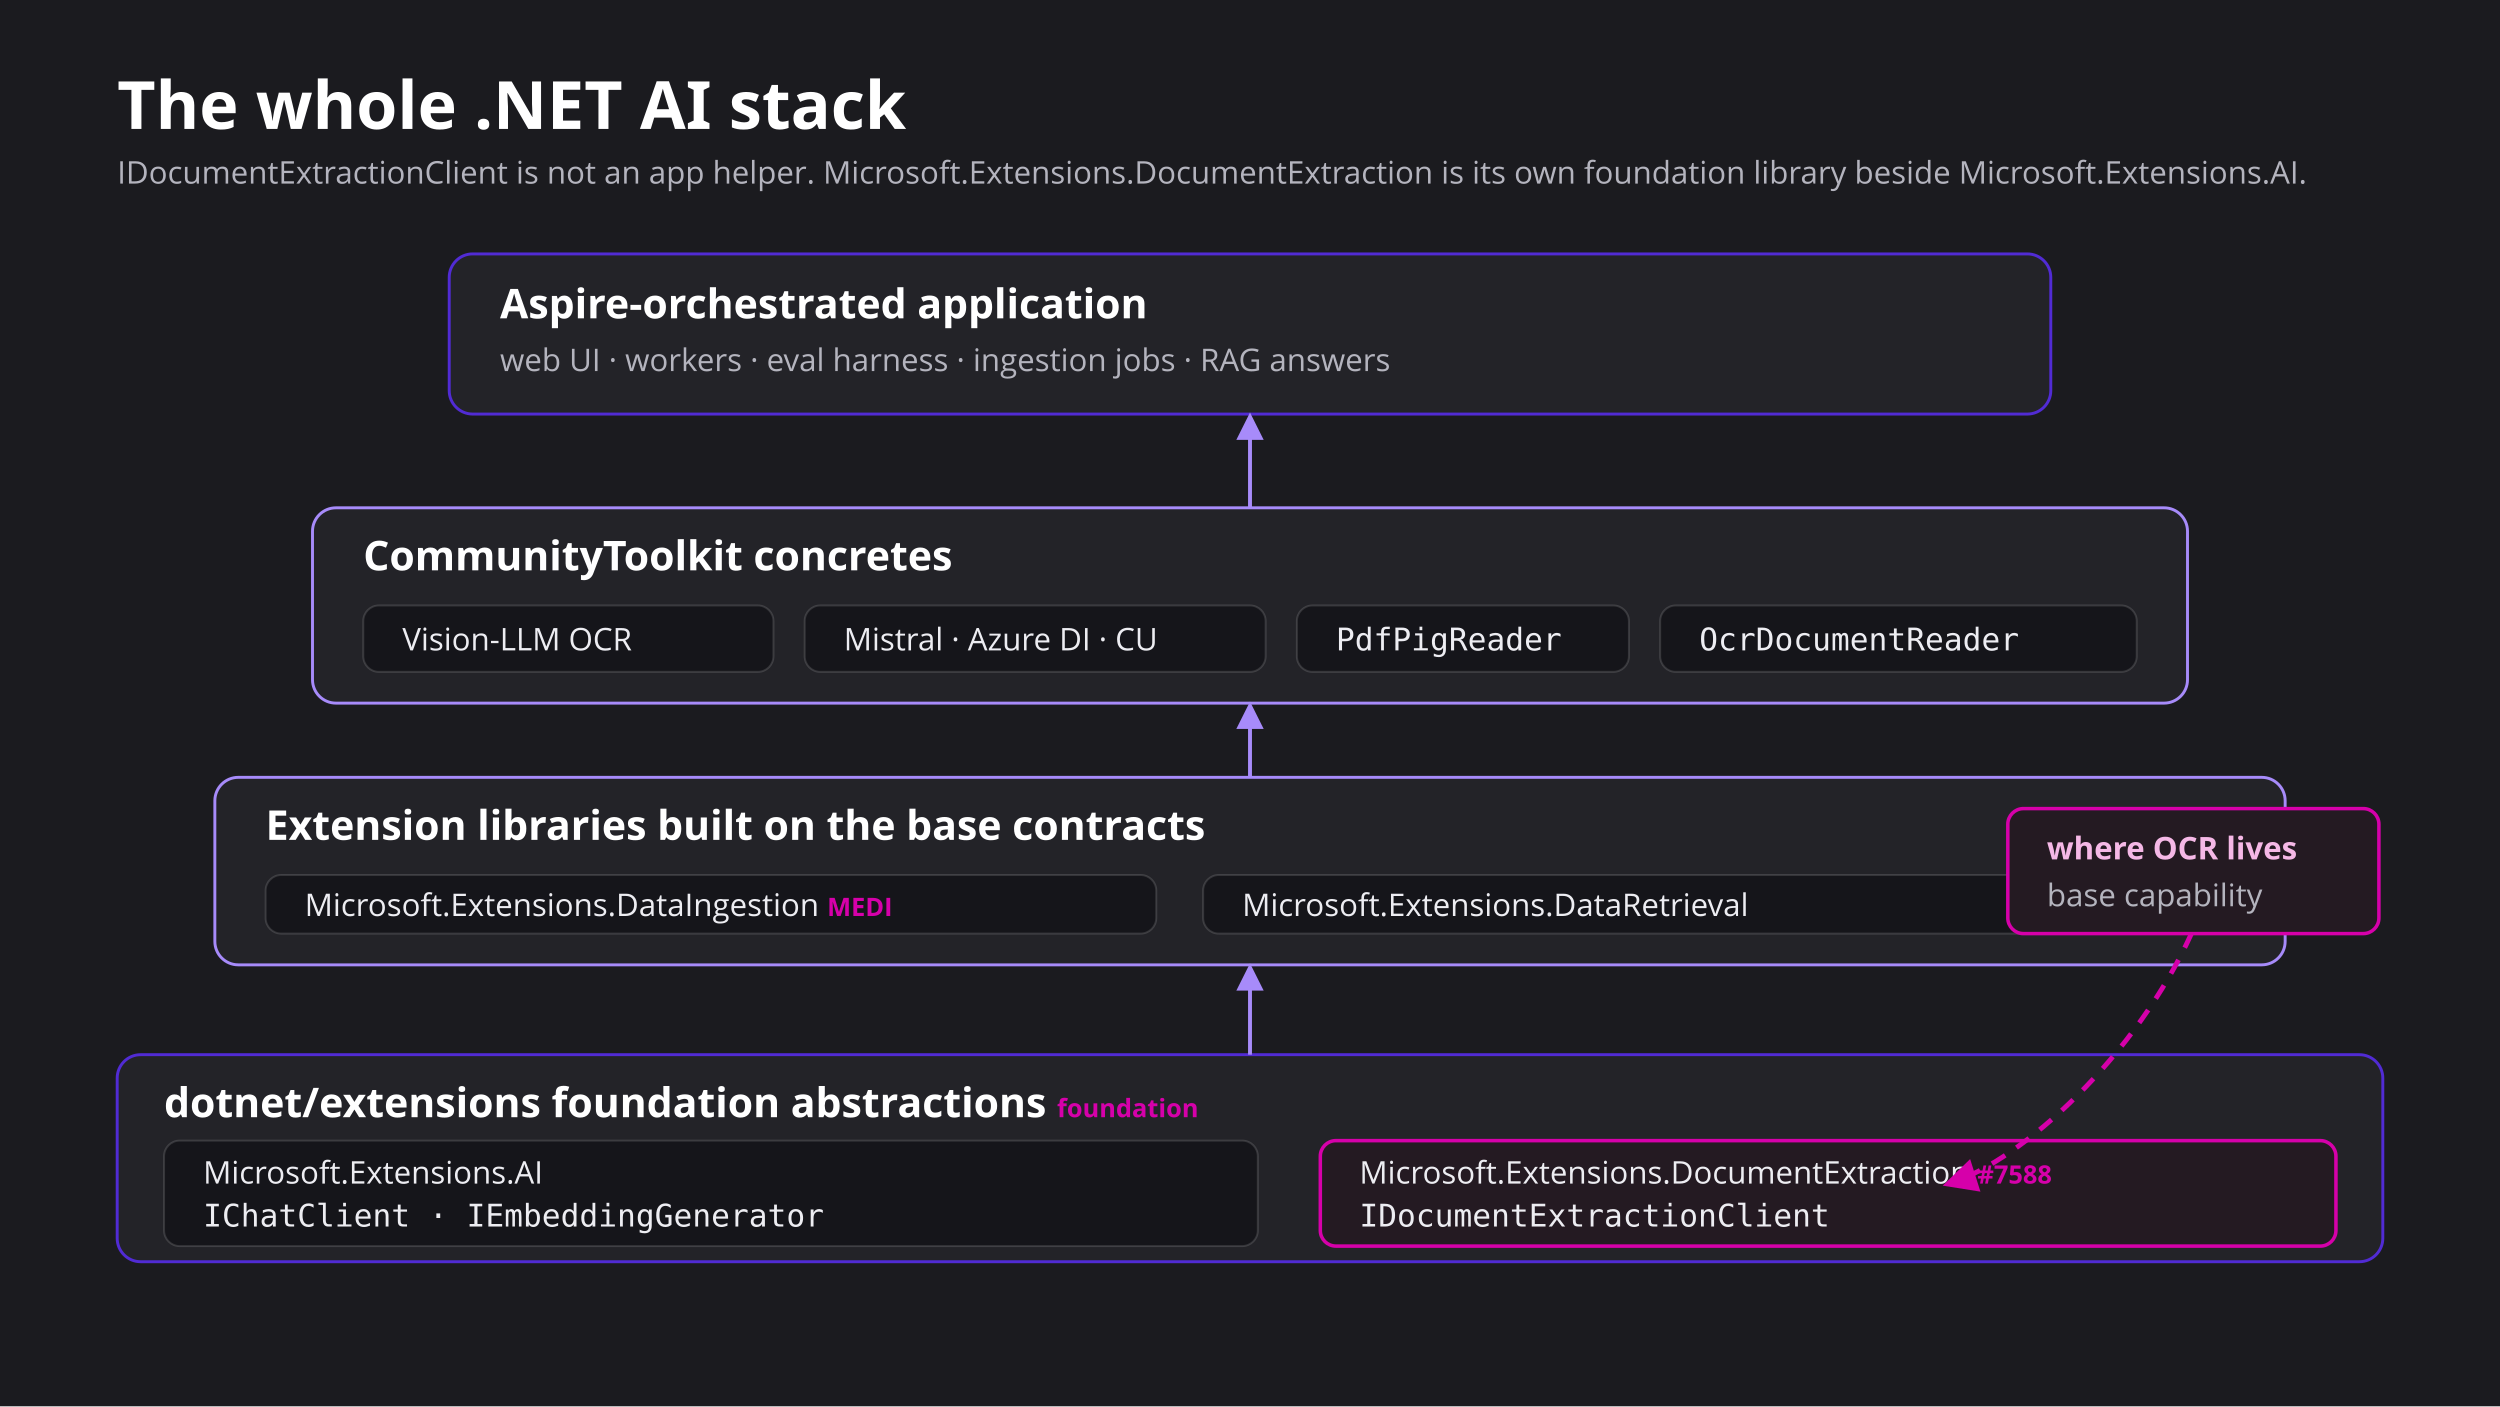
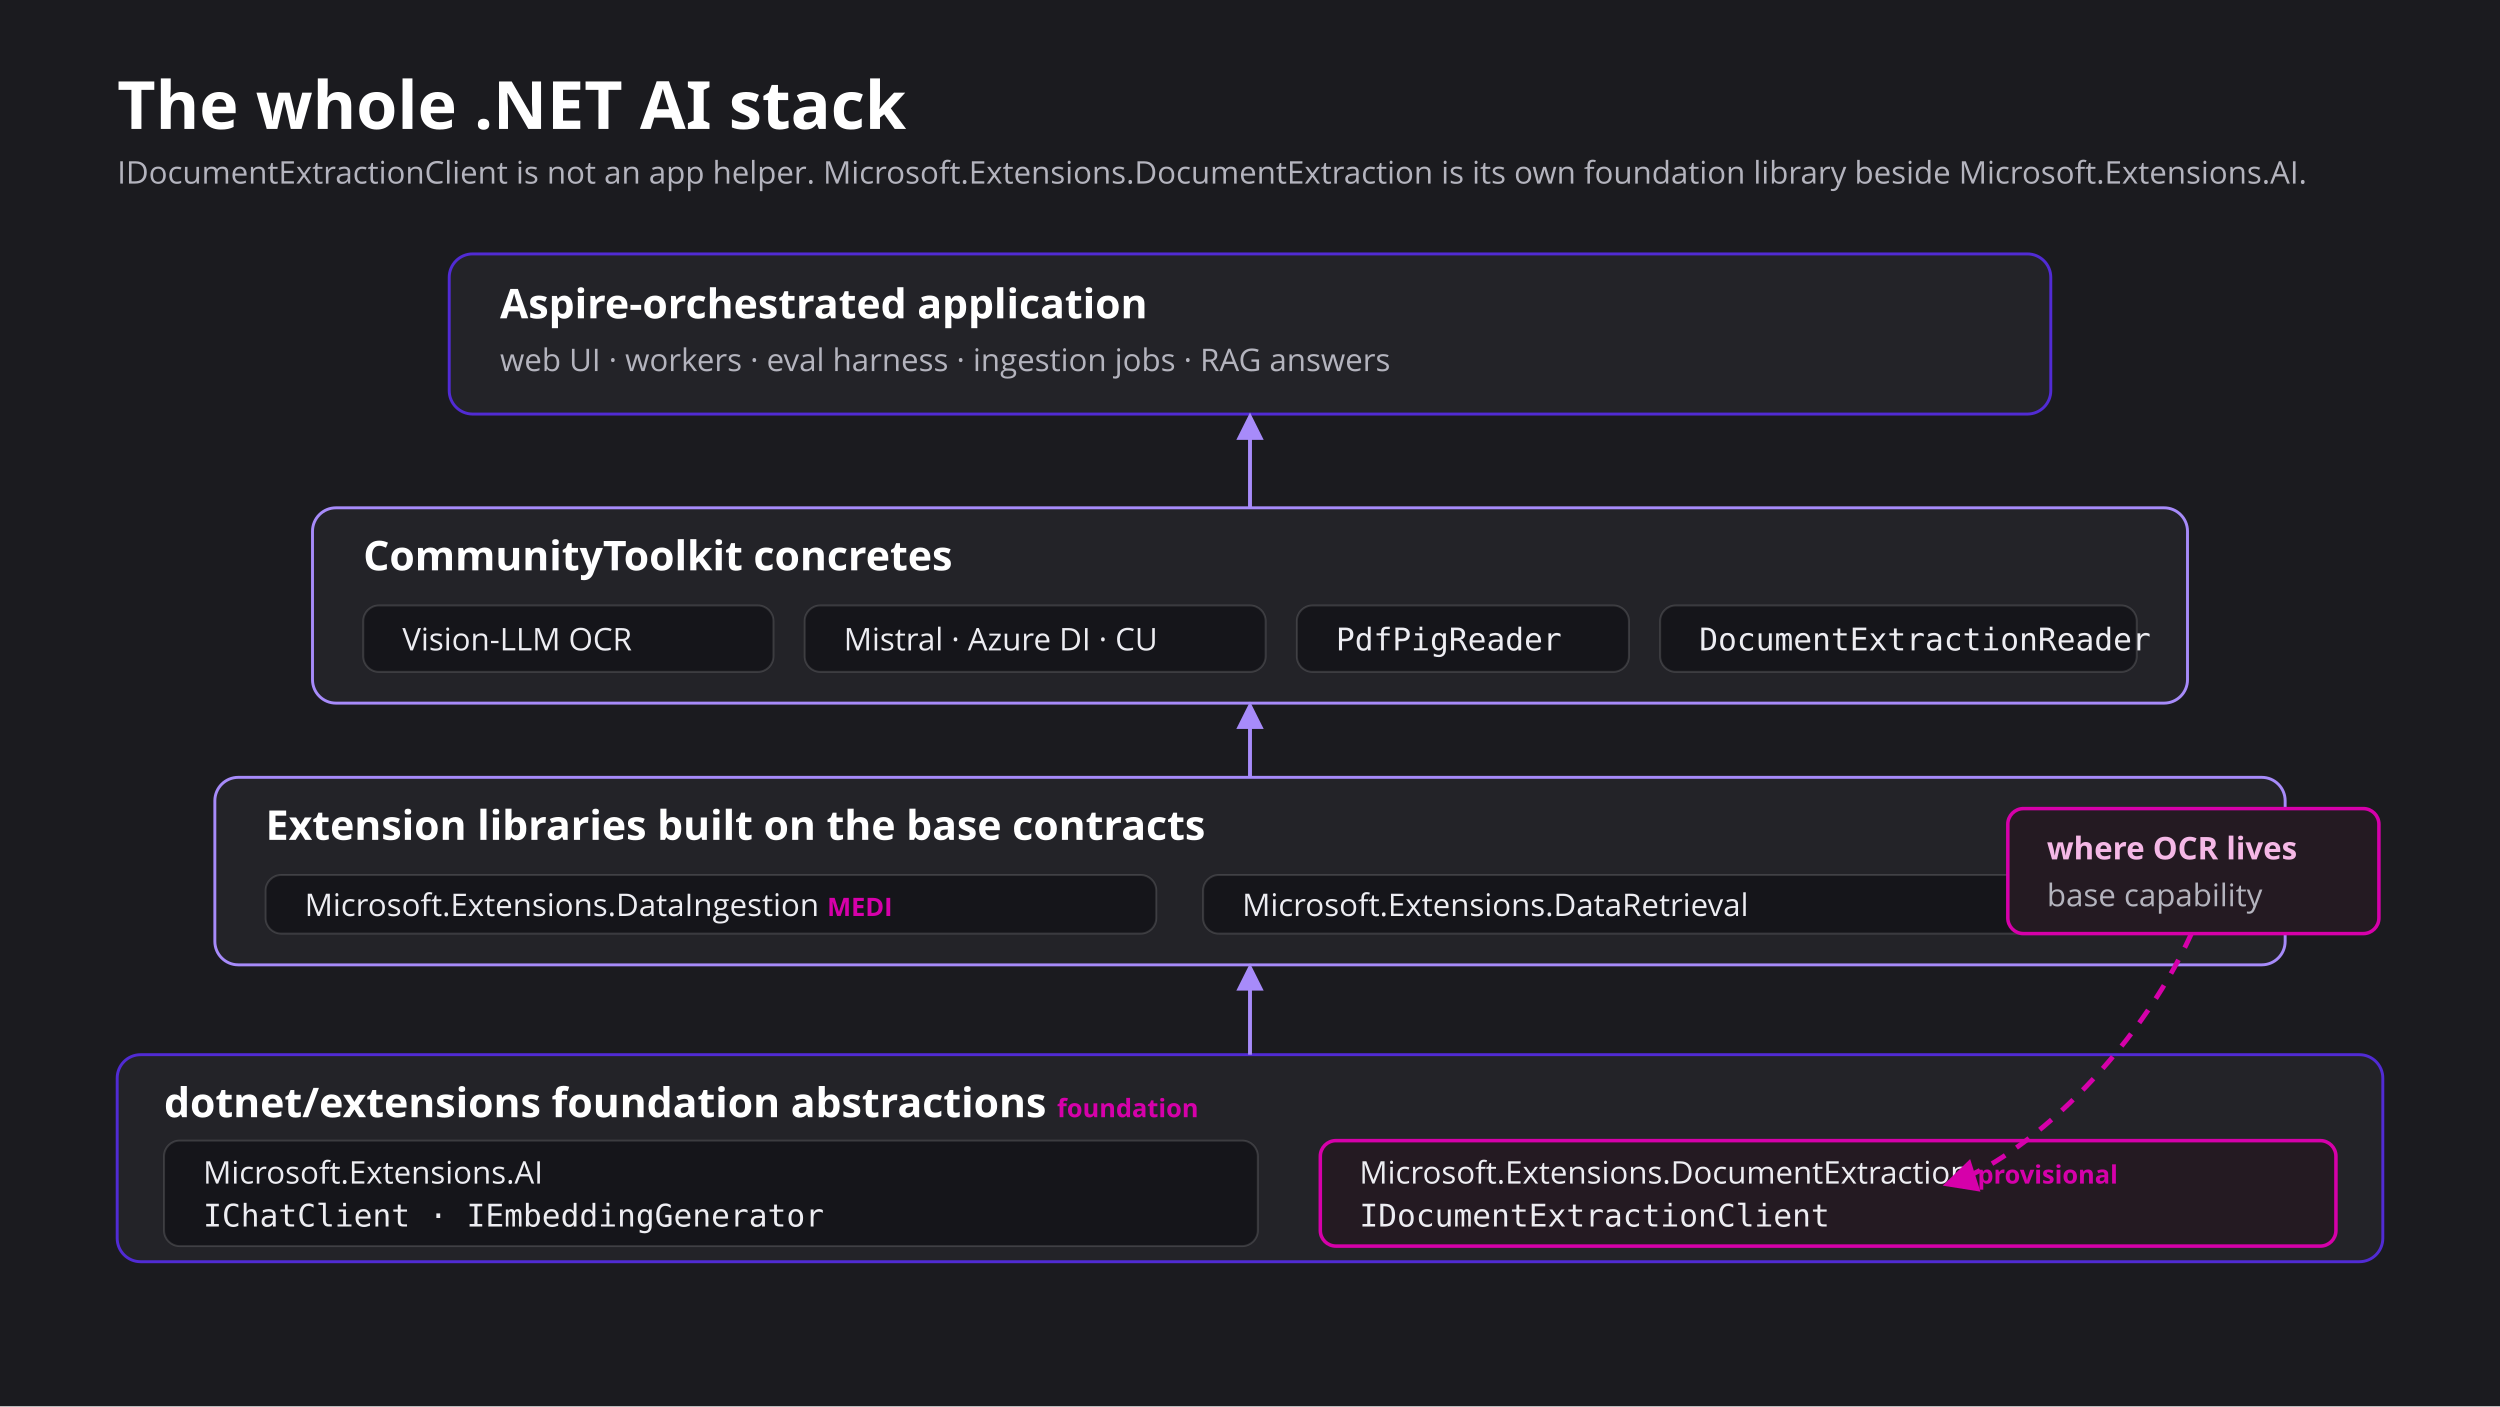
<svg xmlns="http://www.w3.org/2000/svg" viewBox="0 0 1280 720" font-family="'Space Grotesk','Segoe UI',system-ui,sans-serif">
  <defs>
    <marker id="arrow" viewBox="0 0 10 10" refX="8" refY="5" markerWidth="7" markerHeight="7" orient="auto-start-reverse">
      <path d="M0,0 L10,5 L0,10 z" fill="#a78bfa" />
    </marker>
    <marker id="arrowM" viewBox="0 0 10 10" refX="8" refY="5" markerWidth="7" markerHeight="7" orient="auto-start-reverse">
      <path d="M0,0 L10,5 L0,10 z" fill="#d600aa" />
    </marker>
    <style>
      .bg{fill:#1b1b1f}
      .title{fill:#ffffff;font-size:34px;font-weight:700}
      .sub{fill:#b4b4be;font-size:16px;font-family:'Open Sans',sans-serif}
      .layer{fill:#232328;stroke-width:1.5;rx:12}
      .lname{fill:#ffffff;font-size:21px;font-weight:700}
      .box{fill:#15151a;stroke:rgba(255,255,255,0.14);stroke-width:1;rx:8}
      .focus{fill:#241a22;stroke:#d600aa;stroke-width:1.8;rx:8}
      .btext{fill:#ededf2;font-size:16px;font-family:'Open Sans',sans-serif}
      .mono{font-family:'Cascadia Code',Consolas,monospace}
      .tag{fill:#d600aa;font-size:13px;font-weight:700;font-family:'Open Sans',sans-serif}
      .call{fill:#f5b8e6;font-size:16px;font-weight:700;font-family:'Open Sans',sans-serif}
    </style>
  </defs>
  <rect class="bg" x="0" y="0" width="1280" height="720" />
  <text class="title" x="60" y="66">The whole .NET AI stack</text>
  <text class="sub" x="60" y="94">IDocumentExtractionClient is not an app helper. Microsoft.Extensions.DocumentExtraction is its own foundation library beside Microsoft.Extensions.AI.</text>
  <rect class="layer" x="230" y="130" width="820" height="82" rx="12" stroke="#512bd4" />
  <text class="lname" x="256" y="163">Aspire-orchestrated application</text>
  <text class="sub" x="256" y="190">web UI · workers · eval harness · ingestion jobs · RAG answers</text>
  <rect class="layer" x="160" y="260" width="960" height="100" rx="12" stroke="#a78bfa" />
  <text class="lname" x="186" y="292">CommunityToolkit concretes</text>
  <rect class="box" x="186" y="310" width="210" height="34" rx="8" />
  <text class="btext" x="206" y="333">Vision-LLM OCR</text>
  <rect class="box" x="412" y="310" width="236" height="34" rx="8" />
  <text class="btext" x="432" y="333">Mistral · Azure DI · CU</text>
  <rect class="box" x="664" y="310" width="170" height="34" rx="8" />
  <text class="btext mono" x="684" y="333">PdfPigReader</text>
  <rect class="box" x="850" y="310" width="244" height="34" rx="8" />
-   <text class="btext mono" x="870" y="333">OcrDocumentReader</text>
+   <text class="btext mono" x="870" y="333">DocumentExtractionReader</text>
  <rect class="layer" x="110" y="398" width="1060" height="96" rx="12" stroke="#a78bfa" />
  <text class="lname" x="136" y="430">Extension libraries built on the base contracts</text>
  <rect class="box" x="136" y="448" width="456" height="30" rx="8" />
  <text class="btext" x="156" y="469">Microsoft.Extensions.DataIngestion <tspan class="tag">MEDI</tspan>
  </text>
  <rect class="box" x="616" y="448" width="528" height="30" rx="8" />
  <text class="btext" x="636" y="469">Microsoft.Extensions.DataRetrieval</text>
  <rect class="layer" x="60" y="540" width="1160" height="106" rx="12" stroke="#512bd4" />
  <text class="lname" x="84" y="572">dotnet/extensions foundation abstractions <tspan class="tag">foundation</tspan>
  </text>
  <rect class="box" x="84" y="584" width="560" height="54" rx="8" />
  <text class="btext" x="104" y="606">Microsoft.Extensions.AI</text>
  <text class="btext mono" x="104" y="628" font-size="14" fill="#9a9aa4">IChatClient · IEmbeddingGenerator</text>
  <rect class="focus" x="676" y="584" width="520" height="54" rx="8" />
-   <text class="btext" x="696" y="606" fill="#ffffff">Microsoft.Extensions.DocumentExtraction <tspan class="tag">#7588</tspan>
+   <text class="btext" x="696" y="606" fill="#ffffff">Microsoft.Extensions.DocumentExtraction <tspan class="tag">provisional</tspan>
  </text>
  <text class="btext mono" x="696" y="628" font-size="14" fill="#f5b8e6">IDocumentExtractionClient</text>
  <line x1="640" y1="540" x2="640" y2="496" stroke="#a78bfa" stroke-width="2" marker-end="url(#arrow)" />
  <line x1="640" y1="398" x2="640" y2="362" stroke="#a78bfa" stroke-width="2" marker-end="url(#arrow)" />
  <line x1="640" y1="260" x2="640" y2="214" stroke="#a78bfa" stroke-width="2" marker-end="url(#arrow)" />
  <rect class="focus" x="1028" y="414" width="190" height="64" rx="10" />
  <text class="call" x="1048" y="440">where OCR lives</text>
  <text class="sub" x="1048" y="464">base capability</text>
  <path d="M1122 478 C1094 540, 1036 594, 998 606" fill="none" stroke="#d600aa" stroke-width="2.5" stroke-dasharray="8 7" marker-end="url(#arrowM)" />
</svg>
